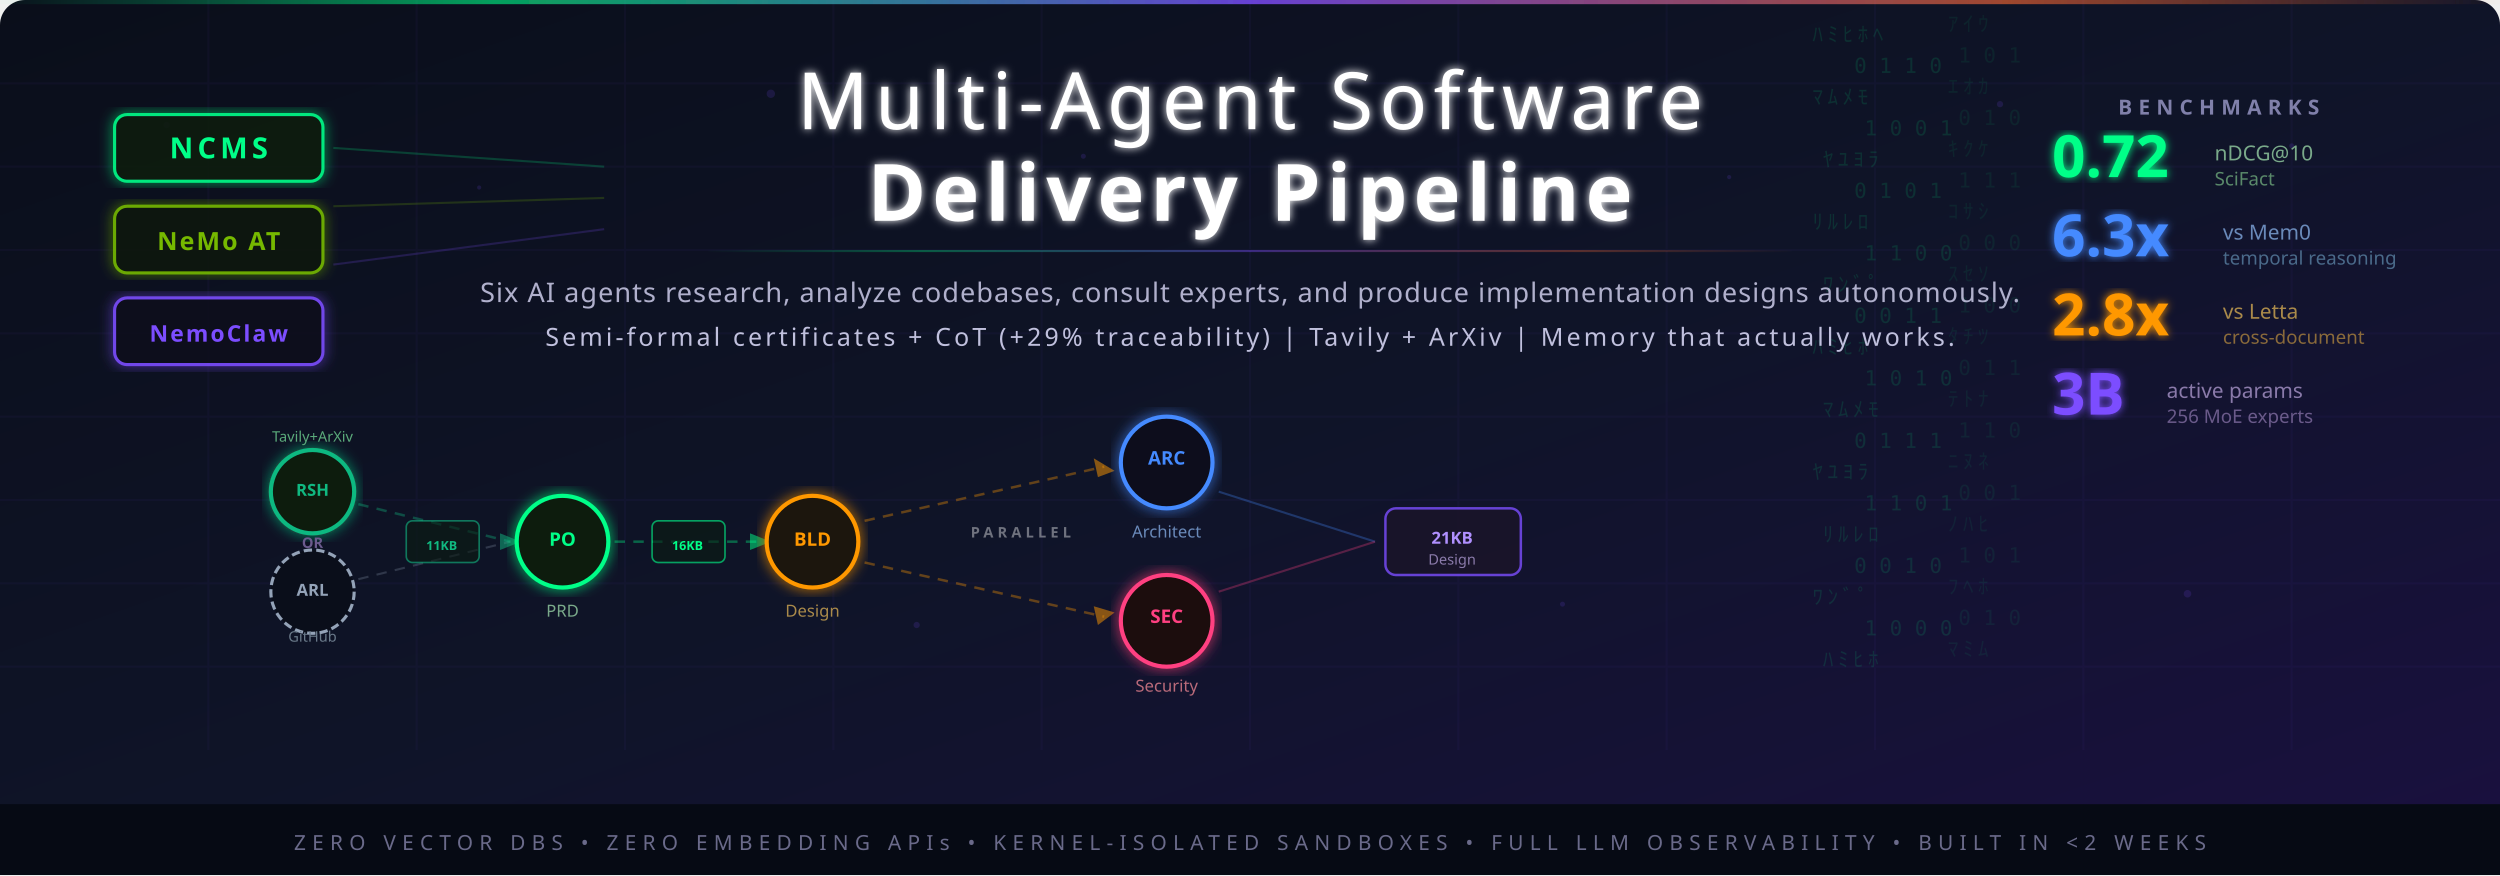
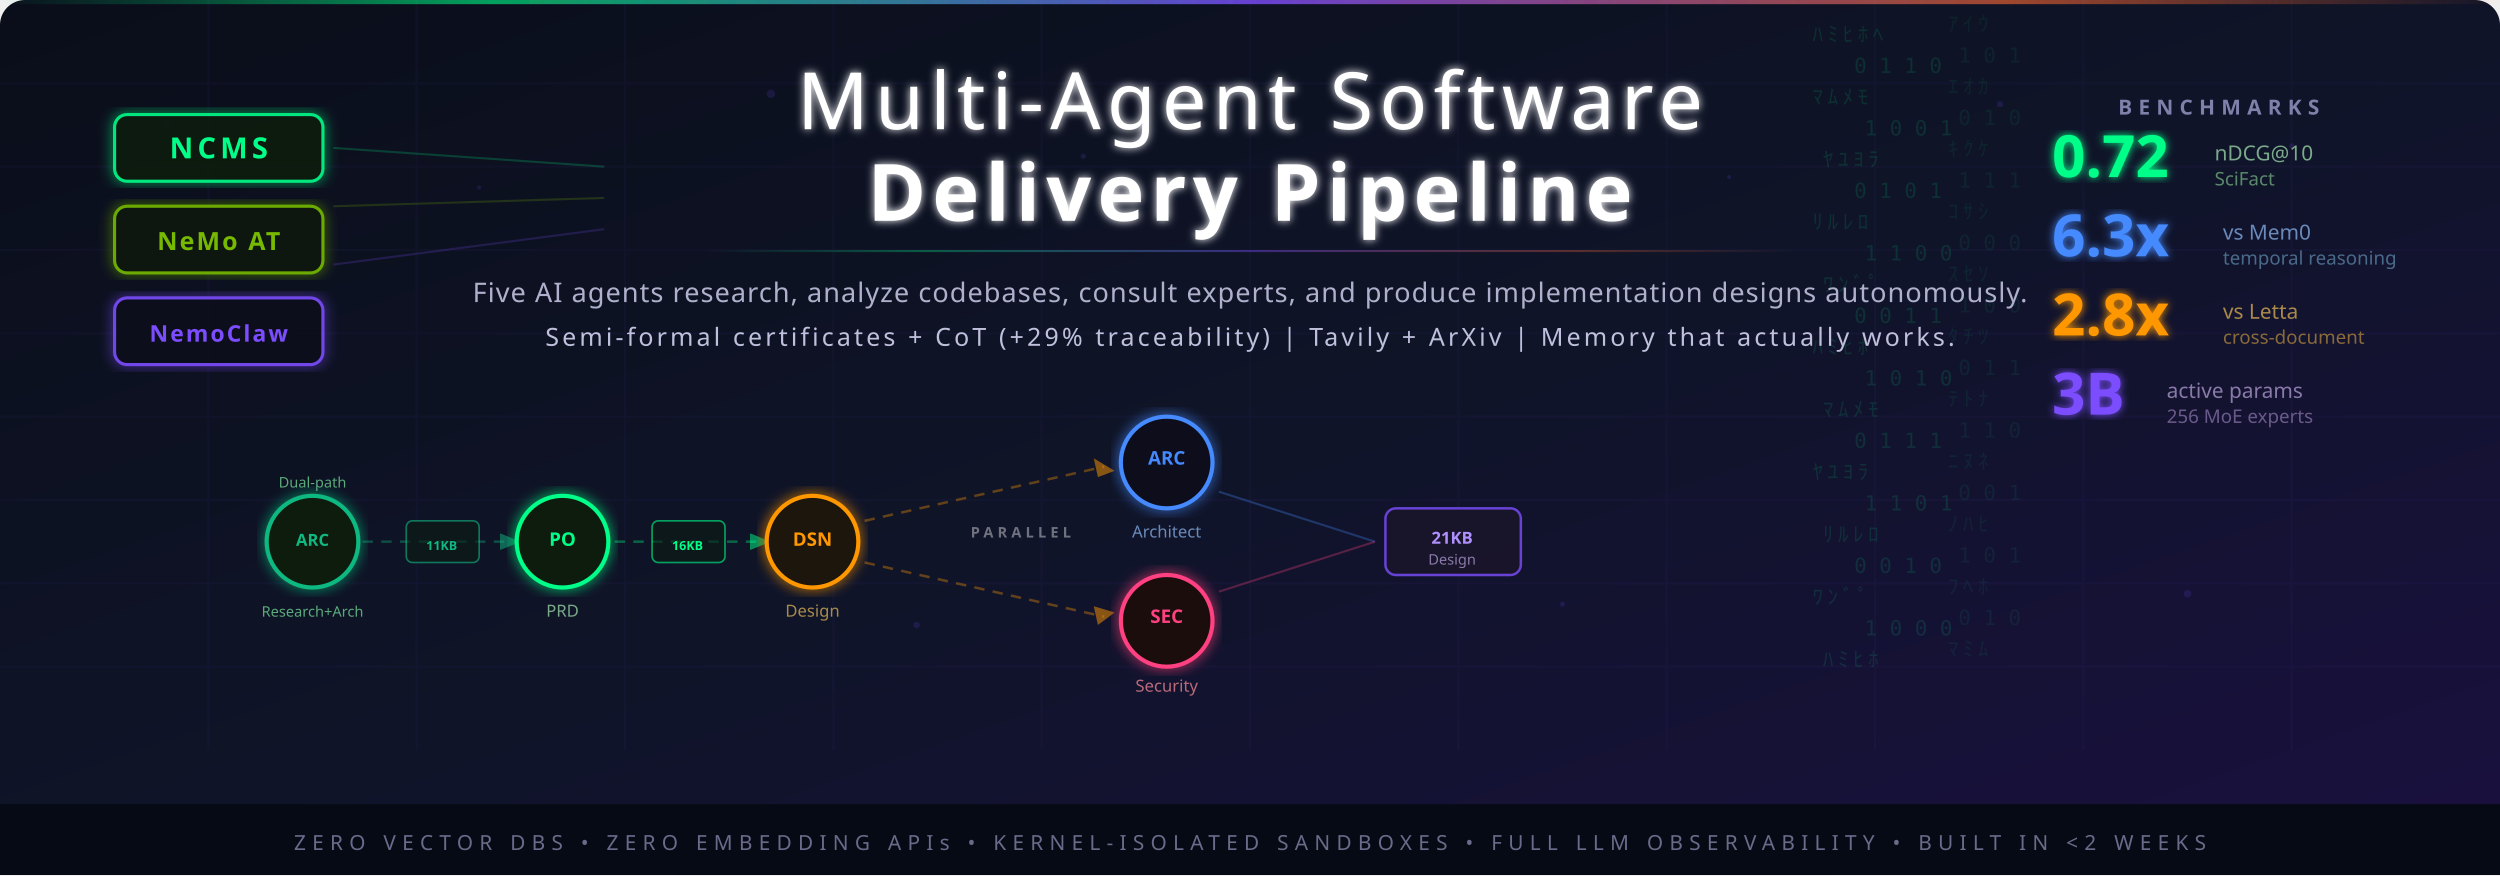
<svg xmlns="http://www.w3.org/2000/svg" viewBox="0 0 1200 420" font-family="'Segoe UI', system-ui, -apple-system, sans-serif">
  <defs>
    <linearGradient id="bg" x1="0%" y1="0%" x2="100%" y2="100%">
      <stop offset="0%" style="stop-color:#0a0e1a" />
      <stop offset="50%" style="stop-color:#0f1428" />
      <stop offset="100%" style="stop-color:#1a1040" />
    </linearGradient>
    <linearGradient id="glowLine" x1="0%" y1="0%" x2="100%" y2="0%">
      <stop offset="0%" style="stop-color:#00ff88;stop-opacity:0" />
      <stop offset="20%" style="stop-color:#00ff88;stop-opacity:0.6" />
      <stop offset="50%" style="stop-color:#7c4dff;stop-opacity:0.8" />
      <stop offset="80%" style="stop-color:#ff6b35;stop-opacity:0.6" />
      <stop offset="100%" style="stop-color:#ff6b35;stop-opacity:0" />
    </linearGradient>
    <linearGradient id="glowLine2" x1="0%" y1="0%" x2="100%" y2="0%">
      <stop offset="0%" style="stop-color:#ff4081;stop-opacity:0" />
      <stop offset="30%" style="stop-color:#7c4dff;stop-opacity:0.4" />
      <stop offset="70%" style="stop-color:#00e5ff;stop-opacity:0.4" />
      <stop offset="100%" style="stop-color:#00ff88;stop-opacity:0" />
    </linearGradient>
    <filter id="glow">
      <feGaussianBlur stdDeviation="3" result="blur" />
      <feMerge>
        <feMergeNode in="blur" />
        <feMergeNode in="SourceGraphic" />
      </feMerge>
    </filter>
    <filter id="softglow">
      <feGaussianBlur stdDeviation="8" result="blur" />
      <feMerge>
        <feMergeNode in="blur" />
        <feMergeNode in="SourceGraphic" />
      </feMerge>
    </filter>
    <filter id="textglow">
      <feGaussianBlur stdDeviation="2" result="blur" />
      <feMerge>
        <feMergeNode in="blur" />
        <feMergeNode in="SourceGraphic" />
      </feMerge>
    </filter>
  </defs>
  <rect width="1200" height="420" fill="url(#bg)" rx="12" />
  <g opacity="0.04" stroke="#7c4dff">
    <line x1="0" y1="40" x2="1200" y2="40" />
    <line x1="0" y1="80" x2="1200" y2="80" />
    <line x1="0" y1="120" x2="1200" y2="120" />
    <line x1="0" y1="160" x2="1200" y2="160" />
    <line x1="0" y1="200" x2="1200" y2="200" />
    <line x1="0" y1="240" x2="1200" y2="240" />
    <line x1="0" y1="280" x2="1200" y2="280" />
    <line x1="0" y1="320" x2="1200" y2="320" />
    <line x1="100" y1="0" x2="100" y2="360" />
    <line x1="200" y1="0" x2="200" y2="360" />
    <line x1="300" y1="0" x2="300" y2="360" />
    <line x1="400" y1="0" x2="400" y2="360" />
    <line x1="500" y1="0" x2="500" y2="360" />
    <line x1="600" y1="0" x2="600" y2="360" />
    <line x1="700" y1="0" x2="700" y2="360" />
    <line x1="800" y1="0" x2="800" y2="360" />
    <line x1="900" y1="0" x2="900" y2="360" />
    <line x1="1000" y1="0" x2="1000" y2="360" />
    <line x1="1100" y1="0" x2="1100" y2="360" />
  </g>
  <g opacity="0.15" fill="#7c4dff">
    <circle cx="80" cy="60" r="1.5" />
    <circle cx="230" cy="90" r="1" />
    <circle cx="370" cy="45" r="2" />
    <circle cx="520" cy="75" r="1.2" />
    <circle cx="680" cy="55" r="1.8" />
    <circle cx="830" cy="85" r="1" />
    <circle cx="960" cy="50" r="1.5" />
    <circle cx="1100" cy="70" r="1.2" />
    <circle cx="150" cy="280" r="1" />
    <circle cx="440" cy="300" r="1.5" />
    <circle cx="750" cy="290" r="1.2" />
    <circle cx="1050" cy="285" r="1.8" />
  </g>
  <g opacity="0.12" fill="#00ff88" font-family="monospace" font-size="10">
    <text x="870" y="20">ﾊ ﾐ ﾋ ﾎ ﾍ</text>
    <text x="890" y="35">0 1 1 0</text>
    <text x="870" y="50">ﾏ ﾑ ﾒ ﾓ</text>
    <text x="895" y="65">1 0 0 1</text>
    <text x="875" y="80">ﾔ ﾕ ﾖ ﾗ</text>
    <text x="890" y="95">0 1 0 1</text>
    <text x="870" y="110">ﾘ ﾙ ﾚ ﾛ</text>
    <text x="895" y="125">1 1 0 0</text>
    <text x="875" y="140">ﾜ ﾝ ﾞ ﾟ</text>
    <text x="890" y="155">0 0 1 1</text>
    <text x="870" y="170">ﾊ ﾐ ﾋ ﾎ</text>
    <text x="895" y="185">1 0 1 0</text>
    <text x="875" y="200">ﾏ ﾑ ﾒ ﾓ</text>
    <text x="890" y="215">0 1 1 1</text>
    <text x="870" y="230">ﾔ ﾕ ﾖ ﾗ</text>
    <text x="895" y="245">1 1 0 1</text>
    <text x="875" y="260">ﾘ ﾙ ﾚ ﾛ</text>
    <text x="890" y="275">0 0 1 0</text>
    <text x="870" y="290">ﾜ ﾝ ﾞ ﾟ</text>
    <text x="895" y="305">1 0 0 0</text>
    <text x="875" y="320">ﾊ ﾐ ﾋ ﾎ</text>
  </g>
  <g opacity="0.07" fill="#00ff88" font-family="monospace" font-size="10">
    <text x="935" y="15">ｱ ｲ ｳ</text>
    <text x="940" y="30">1 0 1</text>
    <text x="935" y="45">ｴ ｵ ｶ</text>
    <text x="940" y="60">0 1 0</text>
    <text x="935" y="75">ｷ ｸ ｹ</text>
    <text x="940" y="90">1 1 1</text>
    <text x="935" y="105">ｺ ｻ ｼ</text>
    <text x="940" y="120">0 0 0</text>
    <text x="935" y="135">ｽ ｾ ｿ</text>
    <text x="940" y="150">1 0 0</text>
    <text x="935" y="165">ﾀ ﾁ ﾂ</text>
    <text x="940" y="180">0 1 1</text>
    <text x="935" y="195">ﾃ ﾄ ﾅ</text>
    <text x="940" y="210">1 1 0</text>
    <text x="935" y="225">ﾆ ﾇ ﾈ</text>
    <text x="940" y="240">0 0 1</text>
    <text x="935" y="255">ﾉ ﾊ ﾋ</text>
    <text x="940" y="270">1 0 1</text>
    <text x="935" y="285">ﾌ ﾍ ﾎ</text>
    <text x="940" y="300">0 1 0</text>
    <text x="935" y="315">ﾏ ﾐ ﾑ</text>
  </g>
  <rect x="0" y="0" width="1200" height="2" fill="url(#glowLine)" filter="url(#softglow)" />
  <rect x="0" y="418" width="1200" height="2" fill="url(#glowLine2)" filter="url(#softglow)" />
  <g transform="translate(55, 55)">
    <rect x="0" y="0" width="100" height="32" rx="6" fill="#0a1a10" stroke="#00ff88" stroke-width="1.5" opacity="0.9" filter="url(#glow)" />
    <text x="50" y="21" text-anchor="middle" fill="#00ff88" font-size="14" font-weight="700" letter-spacing="2">NCMS</text>
    <rect x="0" y="44" width="100" height="32" rx="6" fill="#0a1408" stroke="#76b900" stroke-width="1.5" opacity="0.9" filter="url(#glow)" />
    <text x="50" y="65" text-anchor="middle" fill="#76b900" font-size="12" font-weight="600" letter-spacing="1">NeMo AT</text>
    <rect x="0" y="88" width="100" height="32" rx="6" fill="#0e0a1a" stroke="#7c4dff" stroke-width="1.5" opacity="0.9" filter="url(#glow)" />
    <text x="50" y="109" text-anchor="middle" fill="#7c4dff" font-size="11" font-weight="600" letter-spacing="1">NemoClaw</text>
  </g>
  <g stroke-width="1" opacity="0.2">
    <line x1="160" y1="71" x2="290" y2="80" stroke="#00ff88" />
    <line x1="160" y1="99" x2="290" y2="95" stroke="#76b900" />
    <line x1="160" y1="127" x2="290" y2="110" stroke="#7c4dff" />
  </g>
  <text x="600" y="62" text-anchor="middle" fill="#ffffff" font-size="38" font-weight="300" letter-spacing="3" filter="url(#textglow)">Multi-Agent Software</text>
  <text x="600" y="106" text-anchor="middle" fill="#ffffff" font-size="38" font-weight="700" letter-spacing="3" filter="url(#textglow)">Delivery Pipeline</text>
  <rect x="340" y="120" width="520" height="1" fill="url(#glowLine)" opacity="0.5" />
-   <text x="600" y="145" text-anchor="middle" fill="#b0b0cc" font-size="13" font-weight="400" letter-spacing="0.5">Six AI agents research, analyze codebases, consult experts, and produce implementation designs autonomously.</text>
+   <text x="600" y="145" text-anchor="middle" fill="#b0b0cc" font-size="13" font-weight="400" letter-spacing="0.5">Five AI agents research, analyze codebases, consult experts, and produce implementation designs autonomously.</text>
  <text x="600" y="166" text-anchor="middle" fill="#c0c0dd" font-size="12" font-weight="500" letter-spacing="1.5">Semi-formal certificates + CoT (+29% traceability)  |  Tavily + ArXiv  |  Memory that actually works.</text>
  <g transform="translate(150, 260)">
-     <circle cx="0" cy="-24" r="20" fill="#0a1a10" stroke="#10b981" stroke-width="2" filter="url(#glow)" />
-     <text x="0" y="-22" text-anchor="middle" fill="#10b981" font-size="8" font-weight="700">RSH</text>
-     <text x="0" y="-48" text-anchor="middle" fill="#5aaa7a" font-size="7">Tavily+ArXiv</text>
-     <circle cx="0" cy="24" r="20" fill="#0a0e1a" stroke="#94a3b8" stroke-width="1.5" stroke-dasharray="4,2" />
-     <text x="0" y="26" text-anchor="middle" fill="#94a3b8" font-size="8" font-weight="700">ARL</text>
-     <text x="0" y="48" text-anchor="middle" fill="#6a7a8a" font-size="7">GitHub</text>
-     <text x="0" y="3" text-anchor="middle" fill="#6b5b8e" font-size="7" font-weight="600">OR</text>
-     <line x1="22" y1="-18" x2="95" y2="0" stroke="#10b981" stroke-width="1.2" opacity="0.35" stroke-dasharray="5,4" />
-     <line x1="22" y1="18" x2="95" y2="0" stroke="#94a3b8" stroke-width="1" opacity="0.25" stroke-dasharray="5,4" />
+     <circle cx="0" cy="0" r="22" fill="#0a1a10" stroke="#10b981" stroke-width="2" filter="url(#glow)" />
+     <text x="0" y="2" text-anchor="middle" fill="#10b981" font-size="8" font-weight="700">ARC</text>
+     <text x="0" y="-26" text-anchor="middle" fill="#5aaa7a" font-size="7">Dual-path</text>
+     <text x="0" y="36" text-anchor="middle" fill="#5aaa7a" font-size="7">Research+Arch</text>
+     <line x1="24" y1="0" x2="95" y2="0" stroke="#10b981" stroke-width="1.2" opacity="0.35" stroke-dasharray="5,4" />
    <polygon points="90,-4 100,0 90,4" fill="#10b981" opacity="0.5" />
    <rect x="45" y="-10" width="35" height="20" rx="3" fill="#0a1a10" stroke="#10b981" stroke-width="0.8" opacity="0.6" />
    <text x="62" y="4" text-anchor="middle" fill="#10b981" font-size="6" font-weight="600">11KB</text>
    <circle cx="120" cy="0" r="22" fill="#0a1a10" stroke="#00ff88" stroke-width="2" filter="url(#glow)" />
    <text x="120" y="2" text-anchor="middle" fill="#00ff88" font-size="9" font-weight="700">PO</text>
    <text x="120" y="36" text-anchor="middle" fill="#7aaa8a" font-size="8">PRD</text>
    <line x1="145" y1="0" x2="215" y2="0" stroke="#00ff88" stroke-width="1.2" opacity="0.35" stroke-dasharray="5,4" />
    <polygon points="210,-4 220,0 210,4" fill="#00ff88" opacity="0.5" />
    <rect x="163" y="-10" width="35" height="20" rx="3" fill="#0a1a10" stroke="#00ff88" stroke-width="0.8" opacity="0.6" />
    <text x="180" y="4" text-anchor="middle" fill="#00ff88" font-size="6" font-weight="600">16KB</text>
    <circle cx="240" cy="0" r="22" fill="#1a1408" stroke="#ff9800" stroke-width="2" filter="url(#glow)" />
-     <text x="240" y="2" text-anchor="middle" fill="#ff9800" font-size="9" font-weight="700">BLD</text>
+     <text x="240" y="2" text-anchor="middle" fill="#ff9800" font-size="9" font-weight="700">DSN</text>
    <text x="240" y="36" text-anchor="middle" fill="#aa8a4a" font-size="8">Design</text>
    <text x="340" y="-2" text-anchor="middle" fill="#ffffff" font-size="7" font-weight="600" letter-spacing="2" opacity="0.4">PARALLEL</text>
    <line x1="265" y1="-10" x2="380" y2="-36" stroke="#ff9800" stroke-width="1.2" opacity="0.35" stroke-dasharray="5,4" />
    <polygon points="375,-40 385,-34 377,-31" fill="#ff9800" opacity="0.5" />
    <line x1="265" y1="10" x2="380" y2="36" stroke="#ff9800" stroke-width="1.2" opacity="0.35" stroke-dasharray="5,4" />
    <polygon points="375,31 385,34 377,40" fill="#ff9800" opacity="0.5" />
    <circle cx="410" cy="-38" r="22" fill="#0a0e1a" stroke="#448aff" stroke-width="2" filter="url(#glow)" />
    <text x="410" y="-37" text-anchor="middle" fill="#448aff" font-size="9" font-weight="700">ARC</text>
    <text x="410" y="-2" text-anchor="middle" fill="#6a8aba" font-size="8">Architect</text>
    <circle cx="410" cy="38" r="22" fill="#1a0a0a" stroke="#ff4081" stroke-width="2" filter="url(#glow)" />
    <text x="410" y="39" text-anchor="middle" fill="#ff4081" font-size="9" font-weight="700">SEC</text>
    <text x="410" y="72" text-anchor="middle" fill="#ba6a7a" font-size="8">Security</text>
    <line x1="435" y1="-24" x2="510" y2="0" stroke="#448aff" stroke-width="1" opacity="0.3" />
    <line x1="435" y1="24" x2="510" y2="0" stroke="#ff4081" stroke-width="1" opacity="0.3" />
    <rect x="515" y="-16" width="65" height="32" rx="5" fill="#1a1428" stroke="#7c4dff" stroke-width="1.2" opacity="0.8" />
    <text x="547" y="1" text-anchor="middle" fill="#b090ff" font-size="8" font-weight="600">21KB</text>
    <text x="547" y="11" text-anchor="middle" fill="#8a7aaa" font-size="7">Design</text>
  </g>
  <g transform="translate(985, 55)">
    <text x="80" y="0" text-anchor="middle" fill="#8080aa" font-size="10" font-weight="600" letter-spacing="3">BENCHMARKS</text>
    <text x="0" y="30" fill="#00ff88" font-size="28" font-weight="700" filter="url(#textglow)">0.72</text>
    <text x="78" y="22" fill="#7aaa8a" font-size="10">nDCG@10</text>
    <text x="78" y="34" fill="#5a8a6a" font-size="9">SciFact</text>
    <text x="0" y="68" fill="#448aff" font-size="28" font-weight="700" filter="url(#textglow)">6.3x</text>
    <text x="82" y="60" fill="#6a8aba" font-size="10">vs Mem0</text>
    <text x="82" y="72" fill="#4a6a8a" font-size="9">temporal reasoning</text>
    <text x="0" y="106" fill="#ff9800" font-size="28" font-weight="700" filter="url(#textglow)">2.8x</text>
    <text x="82" y="98" fill="#aa8a4a" font-size="10">vs Letta</text>
    <text x="82" y="110" fill="#8a6a3a" font-size="9">cross-document</text>
    <text x="0" y="144" fill="#7c4dff" font-size="28" font-weight="700" filter="url(#textglow)">3B</text>
    <text x="55" y="136" fill="#8a7aaa" font-size="10">active params</text>
    <text x="55" y="148" fill="#6a5a8a" font-size="9">256 MoE experts</text>
  </g>
  <rect x="0" y="386" width="1200" height="34" fill="#060a14" rx="0" />
  <text x="600" y="408" text-anchor="middle" fill="#6a6a8a" font-size="10" font-weight="500" letter-spacing="3">ZERO VECTOR DBS  •  ZERO EMBEDDING APIs  •  KERNEL-ISOLATED SANDBOXES  •  FULL LLM OBSERVABILITY  •  BUILT IN &lt;2 WEEKS</text>
</svg>
